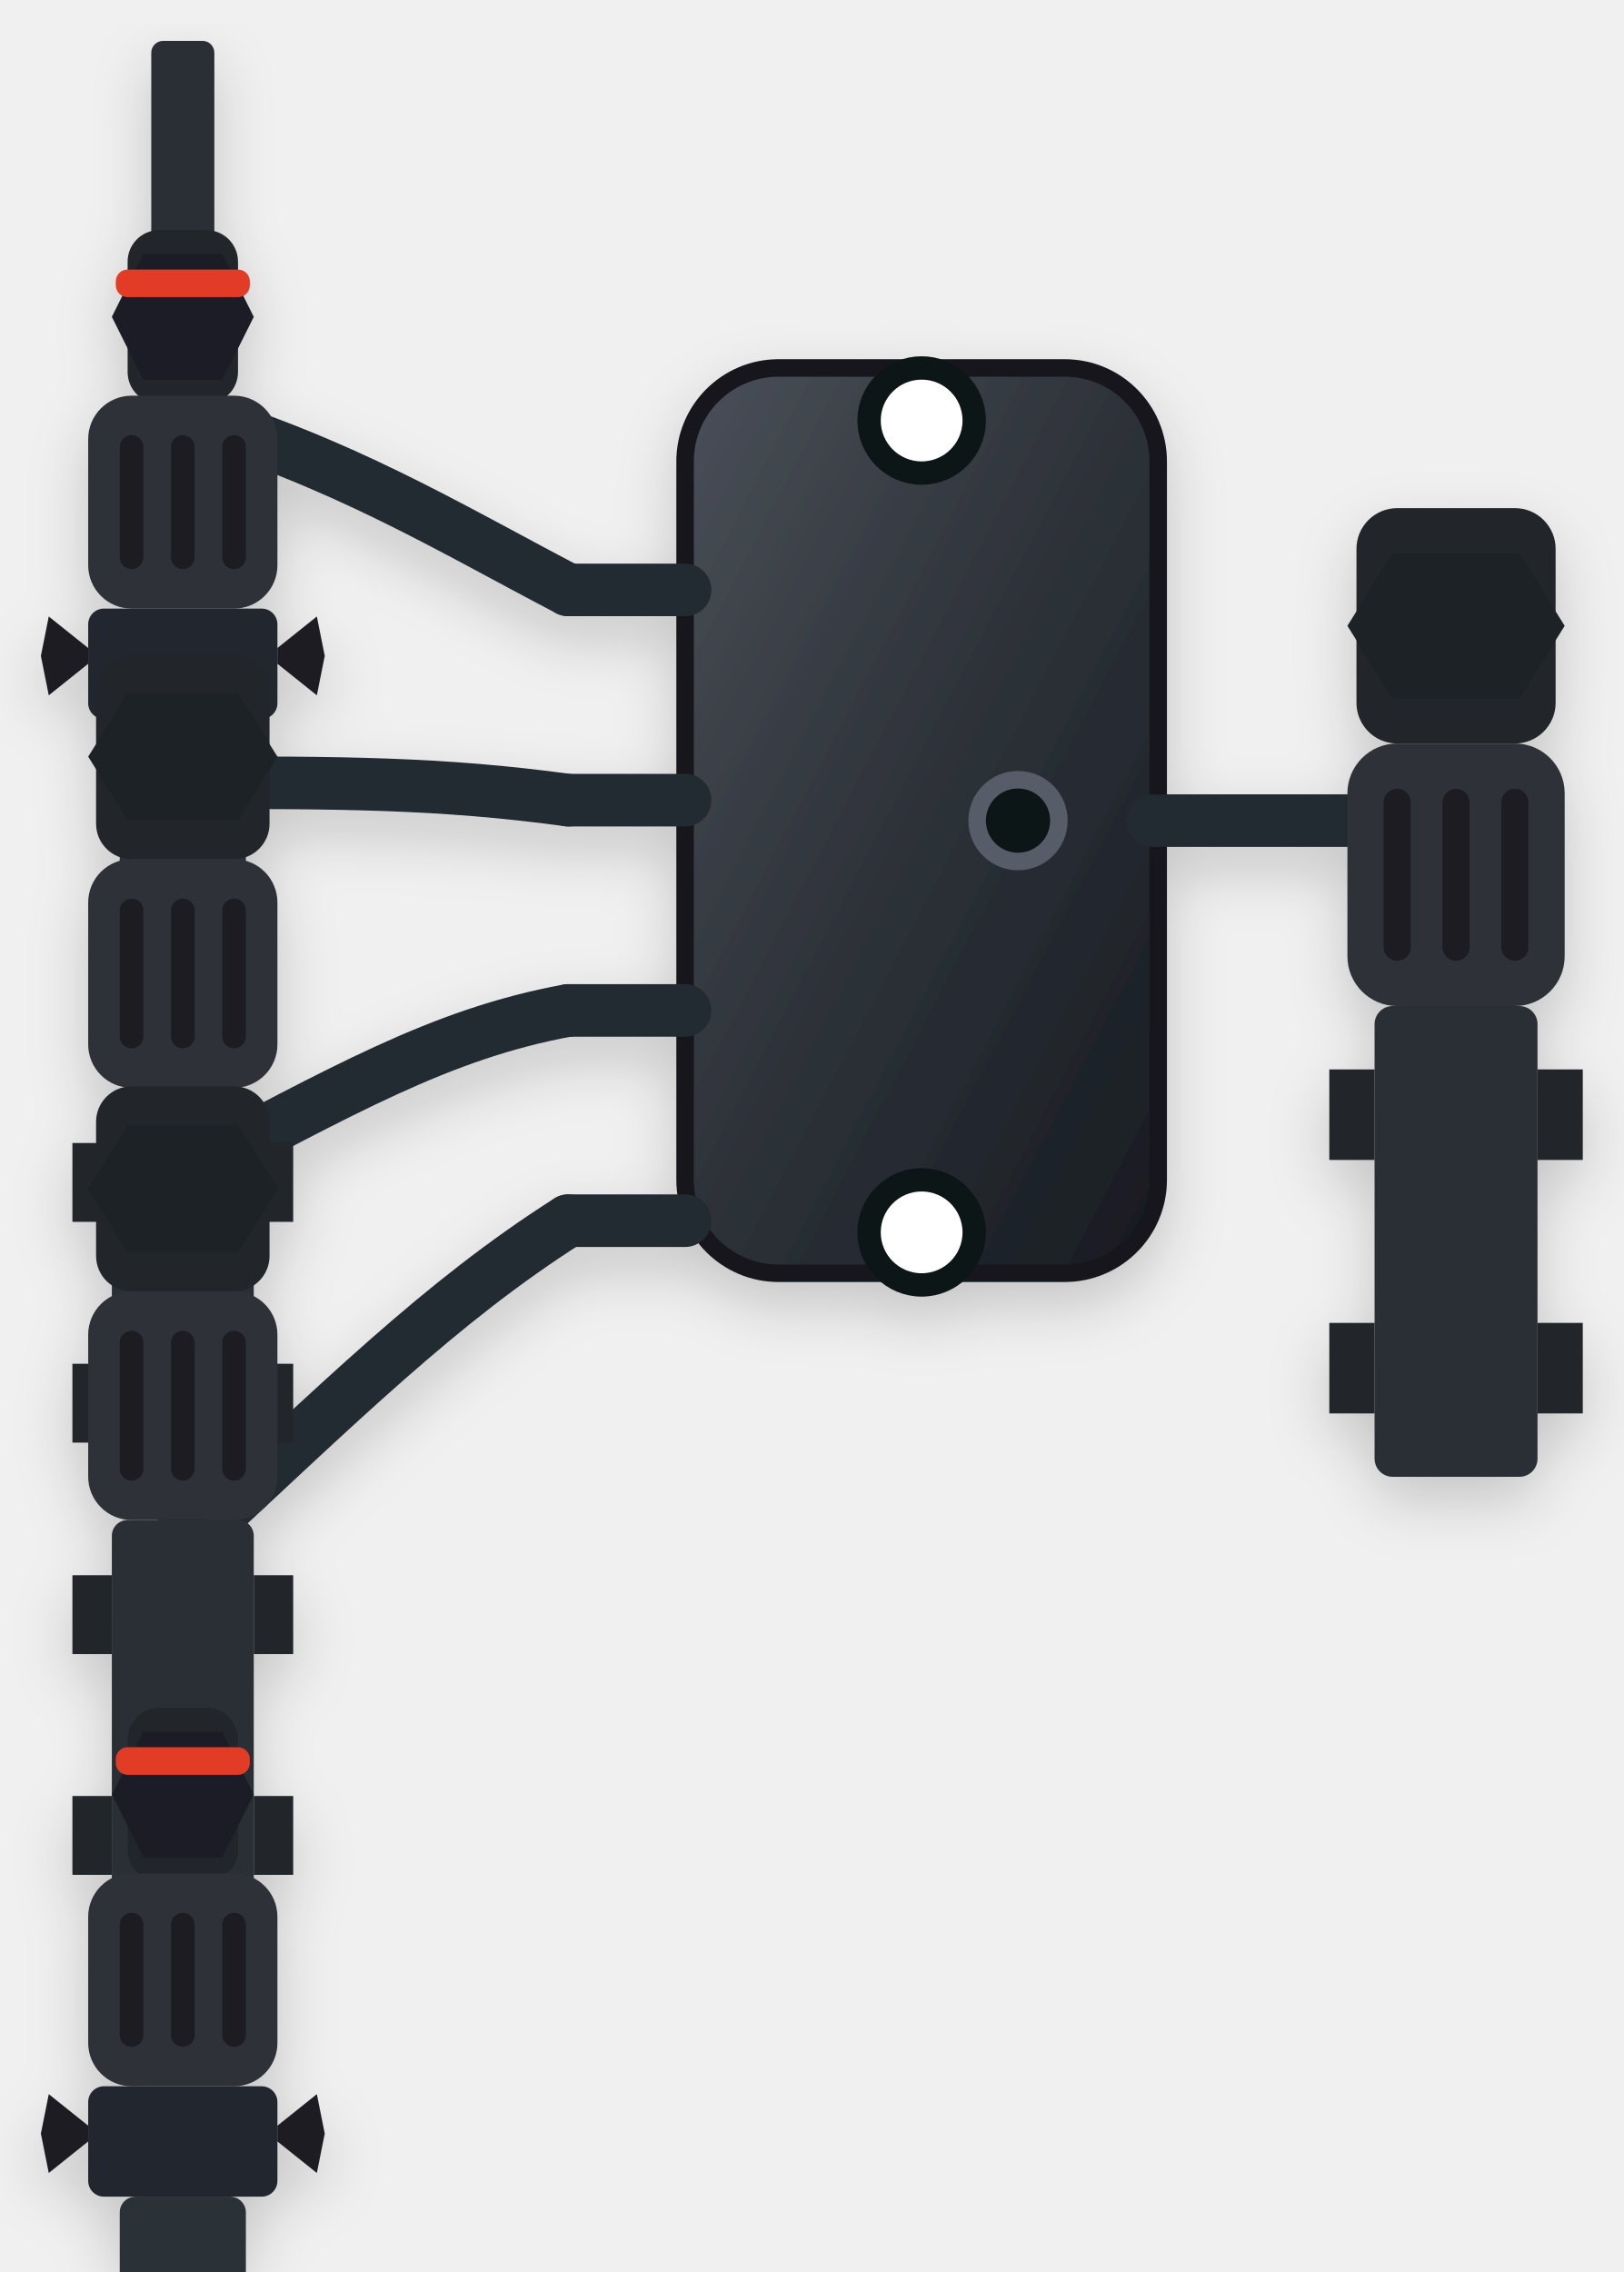
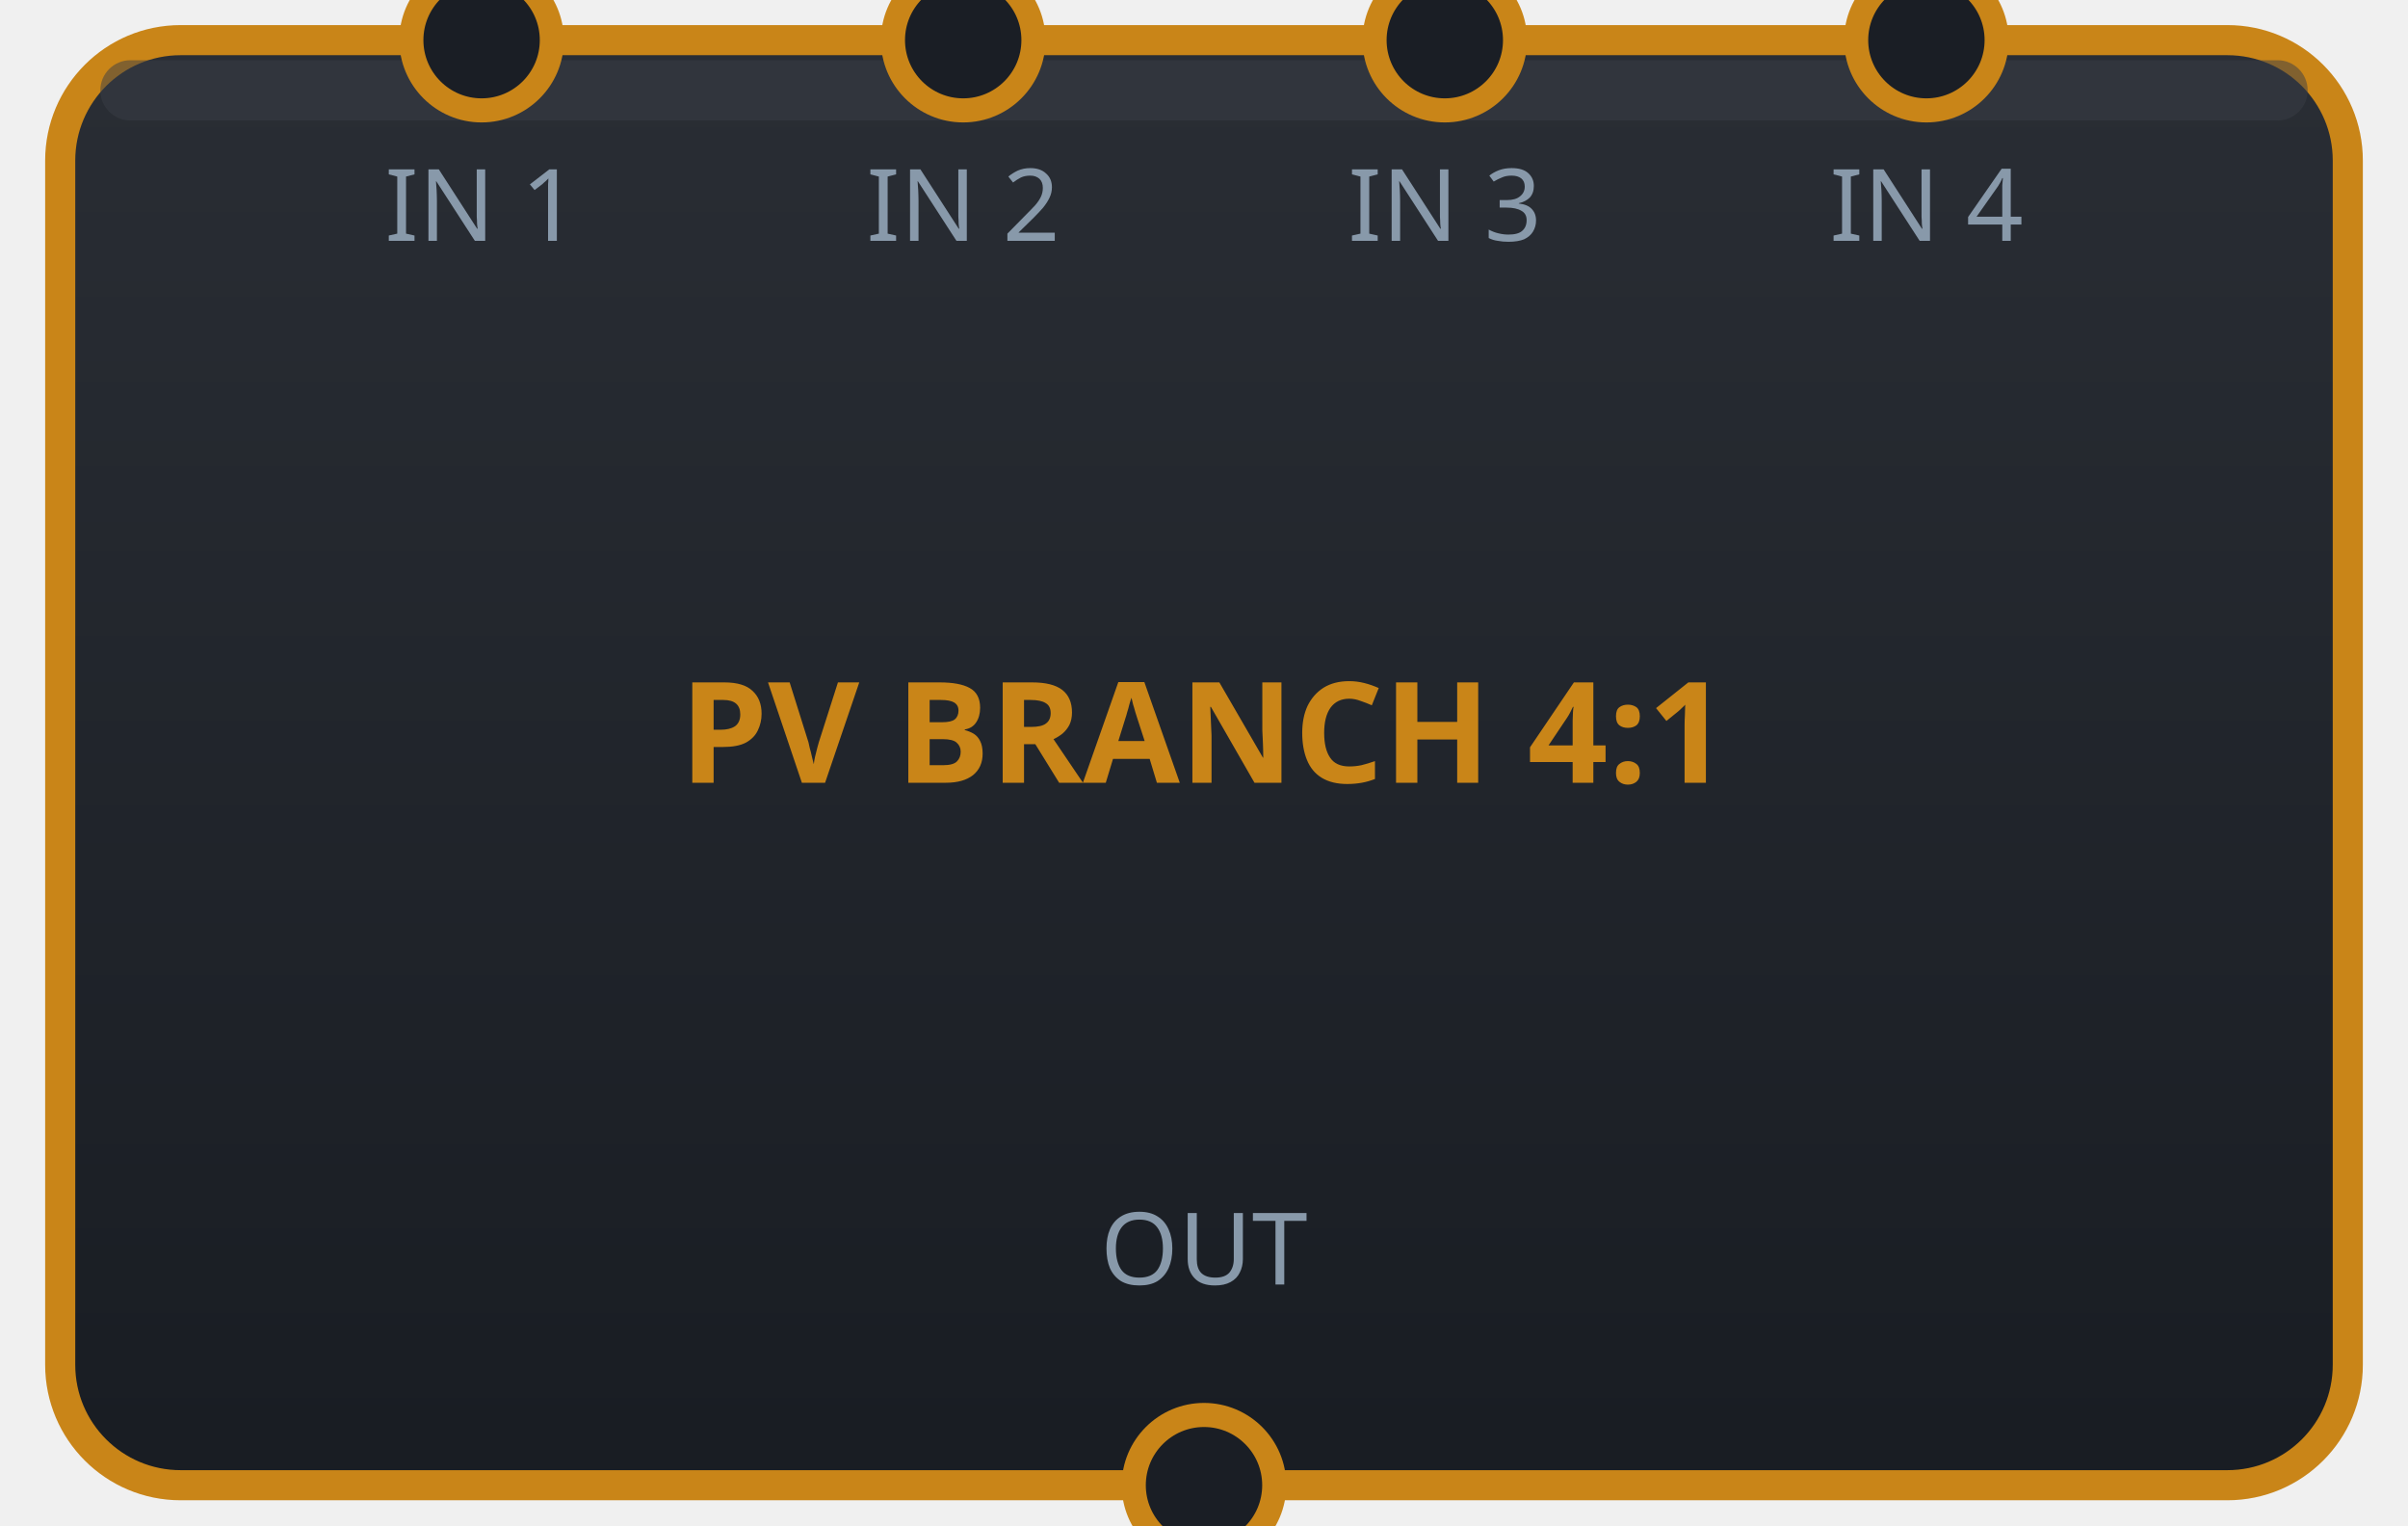
- <svg xmlns="http://www.w3.org/2000/svg" width="556" height="778" viewBox="293.4 246 556 778" role="img" aria-label="mc4_branch_4_to_1">
+ <svg xmlns="http://www.w3.org/2000/svg" viewBox="-60 -38 120 76">
  <defs>
-     <linearGradient id="metal" x1="0" y1="0" x2="0" y2="1">
-       <stop offset="0%" stop-color="#f5f5f5" />
-       <stop offset="55%" stop-color="#d8d8d8" />
-       <stop offset="100%" stop-color="#c5c5c5" />
+     <linearGradient id="body" x1="0" y1="-38" x2="0" y2="38" gradientUnits="userSpaceOnUse">
+       <stop offset="0%" stop-color="#2a2e35" />
+       <stop offset="100%" stop-color="#181c22" />
    </linearGradient>
-     <linearGradient id="metalDark" x1="0" y1="0" x2="0" y2="1">
-       <stop offset="0%" stop-color="#efefef" />
-       <stop offset="100%" stop-color="#b7b7b7" />
-     </linearGradient>
-     <linearGradient id="darkBody" x1="0" y1="0" x2="1" y2="1">
-       <stop offset="0%" stop-color="#4a5059" />
-       <stop offset="45%" stop-color="#2f343b" />
-       <stop offset="100%" stop-color="#171b21" />
-     </linearGradient>
-     <linearGradient id="darkBody2" x1="0" y1="0" x2="1" y2="1">
-       <stop offset="0%" stop-color="#59616c" />
-       <stop offset="100%" stop-color="#1d2229" />
-     </linearGradient>
-     <linearGradient id="creamBody" x1="0" y1="0" x2="1" y2="1">
-       <stop offset="0%" stop-color="#f0ece2" />
-       <stop offset="100%" stop-color="#d8d1c4" />
-     </linearGradient>
-     <linearGradient id="glass" x1="0" y1="0" x2="0" y2="1">
-       <stop offset="0%" stop-color="#cfd3d8" stop-opacity="0.75" />
-       <stop offset="100%" stop-color="#666b72" stop-opacity="0.55" />
-     </linearGradient>
-     <linearGradient id="redGrad" x1="0" y1="0" x2="1" y2="1">
-       <stop offset="0%" stop-color="#ff4b44" />
-       <stop offset="100%" stop-color="#be0f15" />
-     </linearGradient>
-     <linearGradient id="redGrad2" x1="0" y1="0" x2="0" y2="1">
-       <stop offset="0%" stop-color="#f33924" />
-       <stop offset="100%" stop-color="#b9110d" />
-     </linearGradient>
-     <linearGradient id="yellowGrad" x1="0" y1="0" x2="0" y2="1">
-       <stop offset="0%" stop-color="#ffd922" />
-       <stop offset="100%" stop-color="#f2bd00" />
-     </linearGradient>
-     <filter id="shadow" x="-20%" y="-20%" width="140%" height="140%">
-       <feDropShadow dx="0" dy="8" stdDeviation="10" flood-color="#000000" flood-opacity="0.18" />
-     </filter>
  </defs>
-   <g filter="url(#shadow)">
-     <g transform="translate(0,0)">
-       <rect x="528" y="372" width="162" height="310" rx="32" fill="url(#darkBody)" stroke="#15191f" stroke-width="6" />
-       <circle cx="609" cy="390" r="18" fill="#fff" stroke="#111418" stroke-width="8" />
-       <circle cx="609" cy="668" r="18" fill="#fff" stroke="#111418" stroke-width="8" />
-       <circle cx="642" cy="527" r="14" fill="#111418" stroke="#565d67" stroke-width="6" />
-       <path d="M528,448 h-40" stroke="#242930" stroke-width="18" stroke-linecap="round" />
-       <path d="M528,520 h-40" stroke="#242930" stroke-width="18" stroke-linecap="round" />
-       <path d="M528,592 h-40" stroke="#242930" stroke-width="18" stroke-linecap="round" />
-       <path d="M528,664 h-40" stroke="#242930" stroke-width="18" stroke-linecap="round" />
-       <path d="M688,527 h72" stroke="#242930" stroke-width="18" stroke-linecap="round" />
-       <path d="M488,448 C446,426 410,404 356,388" stroke="#242930" stroke-width="18" fill="none" stroke-linecap="round" />
-       <path d="M488,520 C444,514 410,514 356,514" stroke="#242930" stroke-width="18" fill="none" stroke-linecap="round" />
-       <path d="M488,592 C444,600 410,620 356,648" stroke="#242930" stroke-width="18" fill="none" stroke-linecap="round" />
-       <path d="M488,664 C444,692 410,726 356,776" stroke="#242930" stroke-width="18" fill="none" stroke-linecap="round" />
-       <g transform="translate(356,260) scale(1.35)">
-         <rect x="-8" y="0" width="16" height="58" rx="3" fill="#2a2f36" />
-         <rect x="-14" y="48" width="28" height="44" rx="8" fill="#20252c" />
-         <polygon points="-10,54 10,54 18,70 10,86 -10,86 -18,70" fill="#1b1f25" />
-         <rect x="-24" y="90" width="48" height="54" rx="11" fill="#2d3239" />
-         <rect x="-16" y="100" width="6" height="34" rx="3" fill="#1a1e23" />
-         <rect x="-3" y="100" width="6" height="34" rx="3" fill="#1a1e23" />
-         <rect x="10" y="100" width="6" height="34" rx="3" fill="#1a1e23" />
-         <rect x="-24" y="144" width="48" height="28" rx="4" fill="#21262d" />
-         <polygon points="-24,154 -34,146 -36,156 -34,166 -24,158" fill="#1a1e23" />
-         <polygon points="24,154 34,146 36,156 34,166 24,158" fill="#1a1e23" />
-         <rect x="-16" y="172" width="32" height="62" rx="4" fill="#2b3038" />
-         <rect x="-17" y="58" width="34" height="7" rx="3" fill="#e23a27" />
-       </g>
-       <g transform="translate(356,470) scale(1.35)">
-         <rect x="-22" y="0" width="44" height="52" rx="9" fill="#20252c" />
-         <polygon points="-14,10 14,10 24,26 14,42 -14,42 -24,26" fill="#1c2026" />
-         <rect x="-24" y="52" width="48" height="58" rx="11" fill="#2d3239" />
-         <rect x="-16" y="62" width="6" height="38" rx="3" fill="#1a1e23" />
-         <rect x="-3" y="62" width="6" height="38" rx="3" fill="#1a1e23" />
-         <rect x="10" y="62" width="6" height="38" rx="3" fill="#1a1e23" />
-         <rect x="-18" y="110" width="36" height="104" rx="4" fill="#2a2f36" />
-         <path d="M-18,124 h-10 v20 h10 M18,124 h10 v20 h-10 M-18,180 h-10 v20 h10 M18,180 h10 v20 h-10" fill="#20252b" />
-       </g>
-       <g transform="translate(356,618) scale(1.35)">
-         <rect x="-22" y="0" width="44" height="52" rx="9" fill="#20252c" />
-         <polygon points="-14,10 14,10 24,26 14,42 -14,42 -24,26" fill="#1c2026" />
-         <rect x="-24" y="52" width="48" height="58" rx="11" fill="#2d3239" />
-         <rect x="-16" y="62" width="6" height="38" rx="3" fill="#1a1e23" />
-         <rect x="-3" y="62" width="6" height="38" rx="3" fill="#1a1e23" />
-         <rect x="10" y="62" width="6" height="38" rx="3" fill="#1a1e23" />
-         <rect x="-18" y="110" width="36" height="104" rx="4" fill="#2a2f36" />
-         <path d="M-18,124 h-10 v20 h10 M18,124 h10 v20 h-10 M-18,180 h-10 v20 h10 M18,180 h10 v20 h-10" fill="#20252b" />
-       </g>
-       <g transform="translate(356,766) scale(1.35)">
-         <rect x="-8" y="0" width="16" height="58" rx="3" fill="#2a2f36" />
-         <rect x="-14" y="48" width="28" height="44" rx="8" fill="#20252c" />
-         <polygon points="-10,54 10,54 18,70 10,86 -10,86 -18,70" fill="#1b1f25" />
-         <rect x="-24" y="90" width="48" height="54" rx="11" fill="#2d3239" />
-         <rect x="-16" y="100" width="6" height="34" rx="3" fill="#1a1e23" />
-         <rect x="-3" y="100" width="6" height="34" rx="3" fill="#1a1e23" />
-         <rect x="10" y="100" width="6" height="34" rx="3" fill="#1a1e23" />
-         <rect x="-24" y="144" width="48" height="28" rx="4" fill="#21262d" />
-         <polygon points="-24,154 -34,146 -36,156 -34,166 -24,158" fill="#1a1e23" />
-         <polygon points="24,154 34,146 36,156 34,166 24,158" fill="#1a1e23" />
-         <rect x="-16" y="172" width="32" height="62" rx="4" fill="#2b3038" />
-         <rect x="-17" y="58" width="34" height="7" rx="3" fill="#e23a27" />
-       </g>
-       <g transform="translate(792,420) scale(1.55)">
-         <rect x="-22" y="0" width="44" height="52" rx="9" fill="#20252c" />
-         <polygon points="-14,10 14,10 24,26 14,42 -14,42 -24,26" fill="#1c2026" />
-         <rect x="-24" y="52" width="48" height="58" rx="11" fill="#2d3239" />
-         <rect x="-16" y="62" width="6" height="38" rx="3" fill="#1a1e23" />
-         <rect x="-3" y="62" width="6" height="38" rx="3" fill="#1a1e23" />
-         <rect x="10" y="62" width="6" height="38" rx="3" fill="#1a1e23" />
-         <rect x="-18" y="110" width="36" height="104" rx="4" fill="#2a2f36" />
-         <path d="M-18,124 h-10 v20 h10 M18,124 h10 v20 h-10 M-18,180 h-10 v20 h10 M18,180 h10 v20 h-10" fill="#20252b" />
-       </g>
-     </g>
-   </g>
+   <rect x="-57" y="-36" width="114" height="72" rx="6" fill="url(#body)" stroke="#c98518" stroke-width="1.5" />
+   <rect x="-55" y="-35" width="110" height="3" rx="1.5" fill="#3a3e45" opacity="0.5" />
+   <circle cx="-36" cy="-36" r="3.5" fill="#1a1e25" stroke="#c98518" stroke-width="1.2" />
+   <circle cx="-12" cy="-36" r="3.5" fill="#1a1e25" stroke="#c98518" stroke-width="1.2" />
+   <circle cx="12" cy="-36" r="3.5" fill="#1a1e25" stroke="#c98518" stroke-width="1.2" />
+   <circle cx="36" cy="-36" r="3.5" fill="#1a1e25" stroke="#c98518" stroke-width="1.2" />
+   <text x="-36" y="-26" text-anchor="middle" font-size="5" font-family="sans-serif" fill="#8899aa">IN 1</text>
+   <text x="-12" y="-26" text-anchor="middle" font-size="5" font-family="sans-serif" fill="#8899aa">IN 2</text>
+   <text x="12" y="-26" text-anchor="middle" font-size="5" font-family="sans-serif" fill="#8899aa">IN 3</text>
+   <text x="36" y="-26" text-anchor="middle" font-size="5" font-family="sans-serif" fill="#8899aa">IN 4</text>
+   <circle cx="0" cy="36" r="3.5" fill="#1a1e25" stroke="#c98518" stroke-width="1.2" />
+   <text x="0" y="26" text-anchor="middle" font-size="5" font-family="sans-serif" fill="#8899aa">OUT</text>
+   <text x="0" y="1" text-anchor="middle" font-size="7" font-family="sans-serif" font-weight="700" fill="#c98518">PV BRANCH 4:1</text>
</svg>
